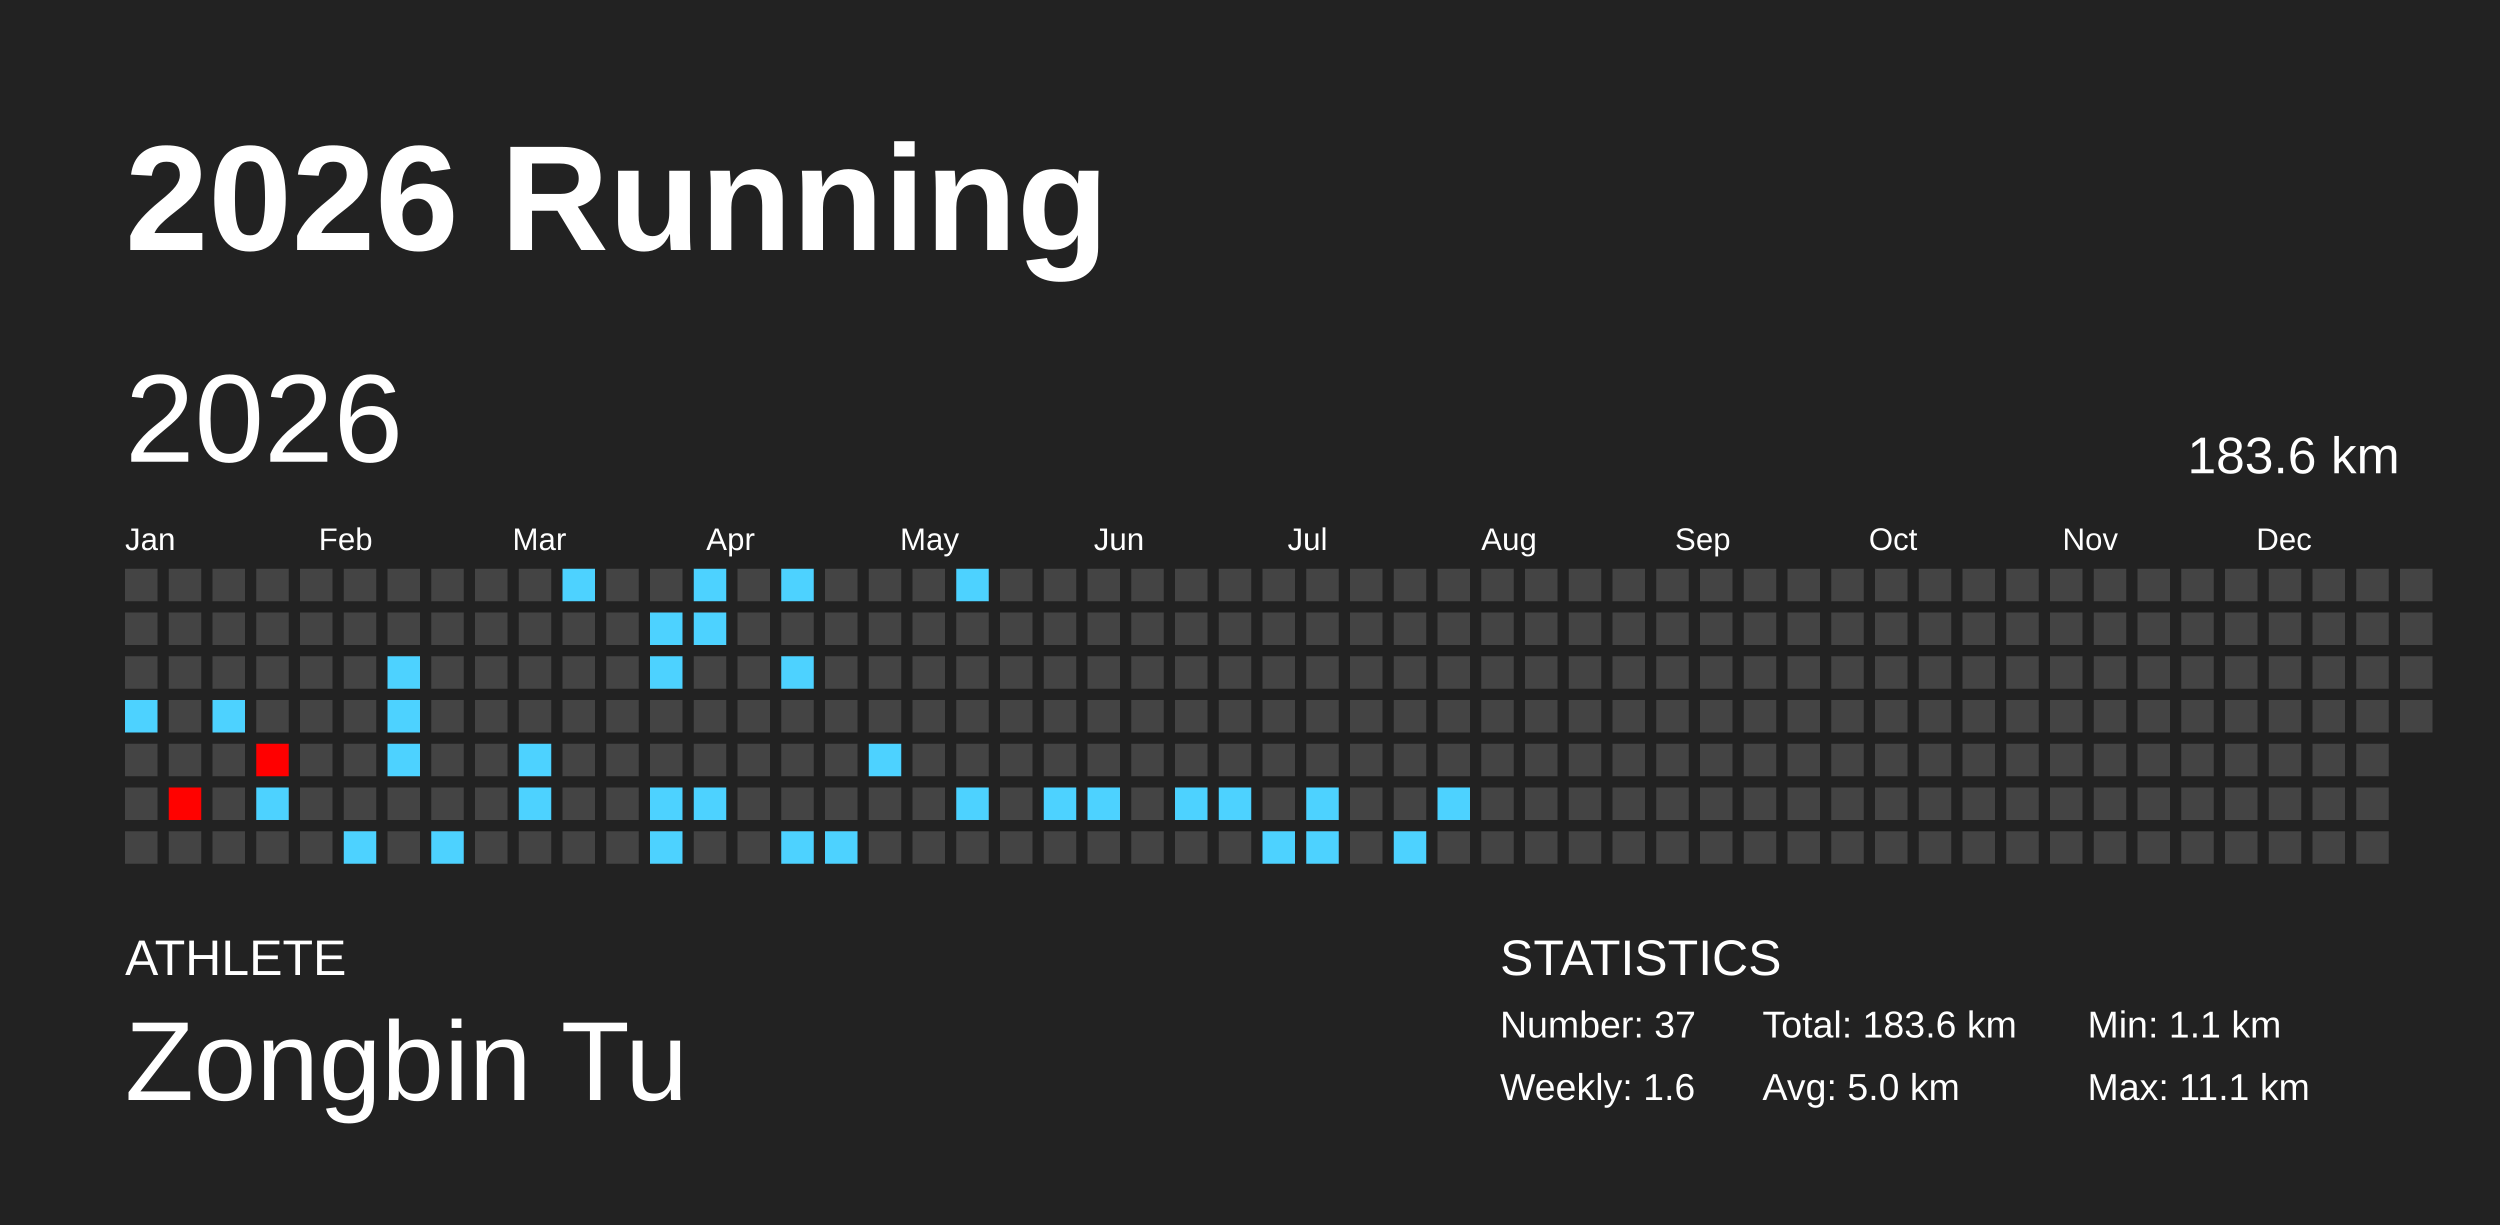
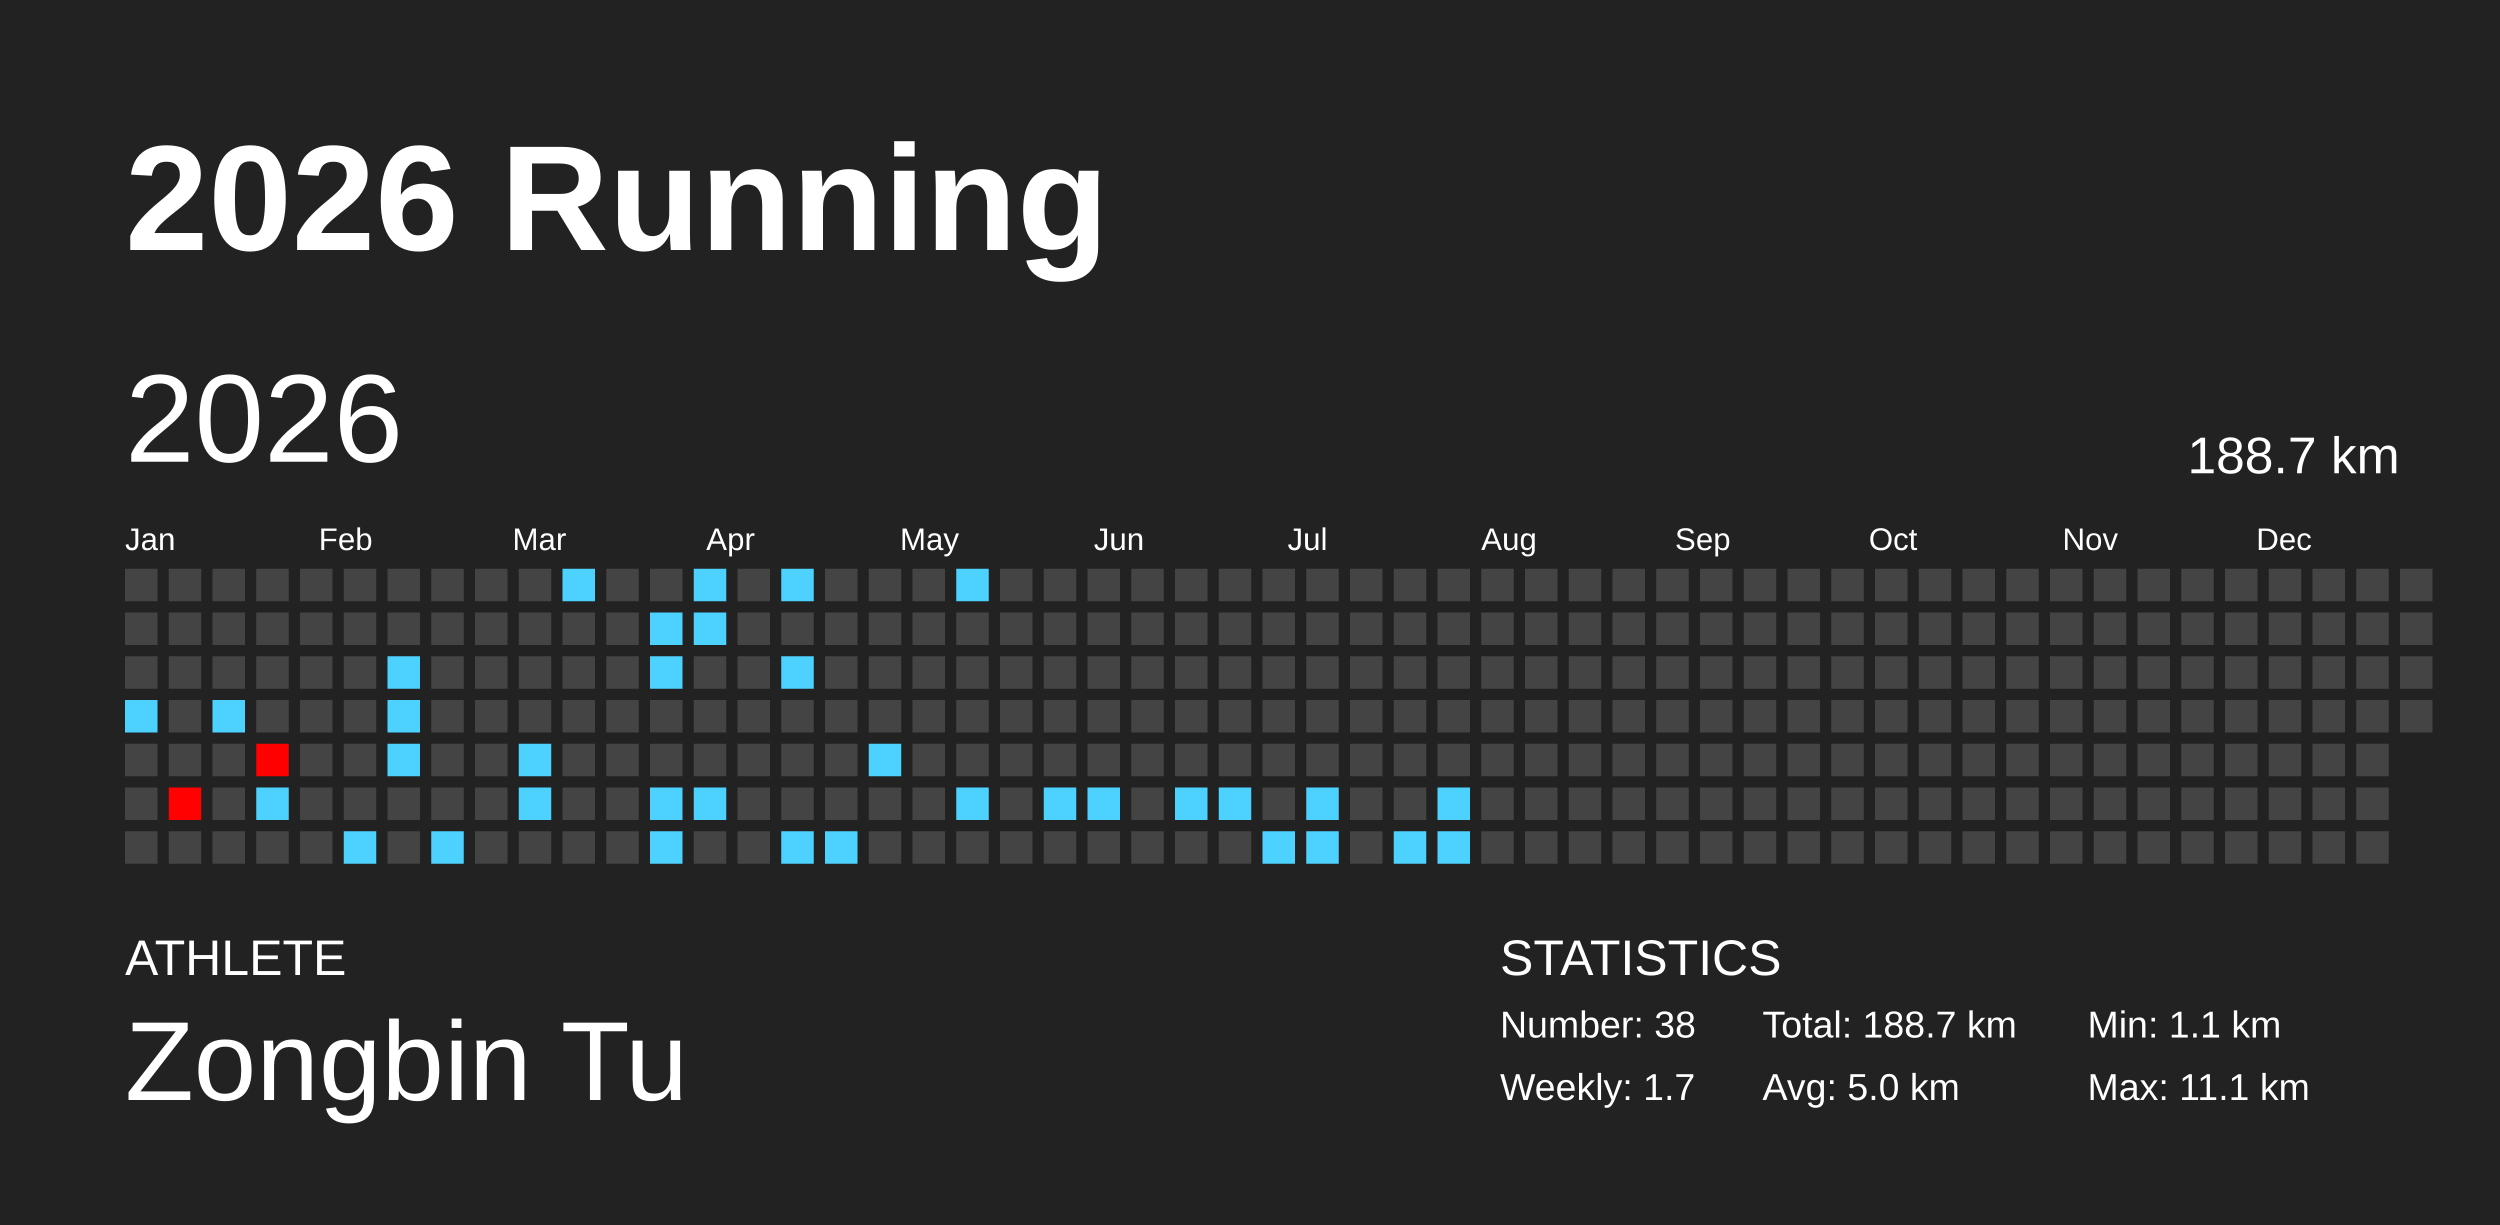
<svg xmlns="http://www.w3.org/2000/svg" baseProfile="full" height="98mm" version="1.1" viewBox="0,0,200,98" width="200mm">
  <defs />
  <rect fill="#222222" height="98" width="200" x="0" y="0" />
  <text fill="#FFFFFF" style="font-size:12px; font-family:Arial; font-weight:bold;" x="10" y="20">2026 Running</text>
  <text fill="#FFFFFF" style="font-size:4px; font-family:Arial" x="10" y="78">ATHLETE</text>
  <text fill="#FFFFFF" style="font-size:9px; font-family:Arial" x="10" y="88">Zongbin Tu</text>
  <text fill="#FFFFFF" style="font-size:4px; font-family:Arial" x="120" y="78">STATISTICS</text>
-   <text fill="#FFFFFF" style="font-size:3px; font-family:Arial" x="120" y="83">Number: 37</text>
-   <text fill="#FFFFFF" style="font-size:3px; font-family:Arial" x="120" y="88">Weekly: 1.6</text>
-   <text fill="#FFFFFF" style="font-size:3px; font-family:Arial" x="141" y="83">Total: 183.6 km</text>
+   <text fill="#FFFFFF" style="font-size:3px; font-family:Arial" x="120" y="83">Number: 38</text>
+   <text fill="#FFFFFF" style="font-size:3px; font-family:Arial" x="120" y="88">Weekly: 1.7</text>
+   <text fill="#FFFFFF" style="font-size:3px; font-family:Arial" x="141" y="83">Total: 188.7 km</text>
  <text fill="#FFFFFF" style="font-size:3px; font-family:Arial" x="141" y="88">Avg: 5.0 km</text>
  <text fill="#FFFFFF" style="font-size:3px; font-family:Arial" x="167" y="83">Min: 1.1 km</text>
  <text fill="#FFFFFF" style="font-size:3px; font-family:Arial" x="167" y="88">Max: 11.1 km</text>
  <text dominant-baseline="hanging" fill="#FFFFFF" style="font-size:10.0px; font-family:Arial;" x="10" y="30">2026</text>
-   <text dominant-baseline="hanging" fill="#FFFFFF" style="font-size:4.125px; font-family:Arial;" x="175" y="35">183.6 km</text>
+   <text dominant-baseline="hanging" fill="#FFFFFF" style="font-size:4.125px; font-family:Arial;" x="175" y="35">188.7 km</text>
  <text fill="#FFFFFF" style="font-size:2.5px; font-family:Arial" x="10.0" y="44">Jan</text>
  <text fill="#FFFFFF" style="font-size:2.5px; font-family:Arial" x="25.5" y="44">Feb</text>
  <text fill="#FFFFFF" style="font-size:2.5px; font-family:Arial" x="41.0" y="44">Mar</text>
  <text fill="#FFFFFF" style="font-size:2.5px; font-family:Arial" x="56.5" y="44">Apr</text>
  <text fill="#FFFFFF" style="font-size:2.5px; font-family:Arial" x="72.0" y="44">May</text>
  <text fill="#FFFFFF" style="font-size:2.5px; font-family:Arial" x="87.5" y="44">Jun</text>
  <text fill="#FFFFFF" style="font-size:2.5px; font-family:Arial" x="103.0" y="44">Jul</text>
  <text fill="#FFFFFF" style="font-size:2.5px; font-family:Arial" x="118.5" y="44">Aug</text>
  <text fill="#FFFFFF" style="font-size:2.5px; font-family:Arial" x="134.0" y="44">Sep</text>
  <text fill="#FFFFFF" style="font-size:2.5px; font-family:Arial" x="149.5" y="44">Oct</text>
  <text fill="#FFFFFF" style="font-size:2.5px; font-family:Arial" x="165.0" y="44">Nov</text>
  <text fill="#FFFFFF" style="font-size:2.5px; font-family:Arial" x="180.5" y="44">Dec</text>
  <rect fill="#444444" height="2.6" width="2.6" x="10.0" y="45.5" />
  <rect fill="#444444" height="2.6" width="2.6" x="10.0" y="49.0" />
  <rect fill="#444444" height="2.6" width="2.6" x="10.0" y="52.5" />
  <rect fill="#4dd2ff" height="2.6" width="2.6" x="10.0" y="56.0" />
  <rect fill="#444444" height="2.6" width="2.6" x="10.0" y="59.5" />
  <rect fill="#444444" height="2.6" width="2.6" x="10.0" y="63.0" />
  <rect fill="#444444" height="2.6" width="2.6" x="10.0" y="66.5" />
  <rect fill="#444444" height="2.6" width="2.6" x="13.5" y="45.5" />
  <rect fill="#444444" height="2.6" width="2.6" x="13.5" y="49.0" />
  <rect fill="#444444" height="2.6" width="2.6" x="13.5" y="52.5" />
  <rect fill="#444444" height="2.6" width="2.6" x="13.5" y="56.0" />
  <rect fill="#444444" height="2.6" width="2.6" x="13.5" y="59.5" />
  <rect fill="#ff0200" height="2.6" width="2.6" x="13.5" y="63.0" />
  <rect fill="#444444" height="2.6" width="2.6" x="13.5" y="66.5" />
  <rect fill="#444444" height="2.6" width="2.6" x="17.0" y="45.5" />
  <rect fill="#444444" height="2.6" width="2.6" x="17.0" y="49.0" />
  <rect fill="#444444" height="2.6" width="2.6" x="17.0" y="52.5" />
  <rect fill="#4dd2ff" height="2.6" width="2.6" x="17.0" y="56.0" />
  <rect fill="#444444" height="2.6" width="2.6" x="17.0" y="59.5" />
  <rect fill="#444444" height="2.6" width="2.6" x="17.0" y="63.0" />
  <rect fill="#444444" height="2.6" width="2.6" x="17.0" y="66.5" />
  <rect fill="#444444" height="2.6" width="2.6" x="20.5" y="45.5" />
  <rect fill="#444444" height="2.6" width="2.6" x="20.5" y="49.0" />
  <rect fill="#444444" height="2.6" width="2.6" x="20.5" y="52.5" />
  <rect fill="#444444" height="2.6" width="2.6" x="20.5" y="56.0" />
  <rect fill="#ff0000" height="2.6" width="2.6" x="20.5" y="59.5" />
  <rect fill="#4dd2ff" height="2.6" width="2.6" x="20.5" y="63.0" />
  <rect fill="#444444" height="2.6" width="2.6" x="20.5" y="66.5" />
  <rect fill="#444444" height="2.6" width="2.6" x="24.0" y="45.5" />
  <rect fill="#444444" height="2.6" width="2.6" x="24.0" y="49.0" />
  <rect fill="#444444" height="2.6" width="2.6" x="24.0" y="52.5" />
  <rect fill="#444444" height="2.6" width="2.6" x="24.0" y="56.0" />
  <rect fill="#444444" height="2.6" width="2.6" x="24.0" y="59.5" />
  <rect fill="#444444" height="2.6" width="2.6" x="24.0" y="63.0" />
  <rect fill="#444444" height="2.6" width="2.6" x="24.0" y="66.5" />
  <rect fill="#444444" height="2.6" width="2.6" x="27.5" y="45.5" />
  <rect fill="#444444" height="2.6" width="2.6" x="27.5" y="49.0" />
  <rect fill="#444444" height="2.6" width="2.6" x="27.5" y="52.5" />
  <rect fill="#444444" height="2.6" width="2.6" x="27.5" y="56.0" />
  <rect fill="#444444" height="2.6" width="2.6" x="27.5" y="59.5" />
  <rect fill="#444444" height="2.6" width="2.6" x="27.5" y="63.0" />
  <rect fill="#4dd2ff" height="2.6" width="2.6" x="27.5" y="66.5" />
  <rect fill="#444444" height="2.6" width="2.6" x="31.0" y="45.5" />
  <rect fill="#444444" height="2.6" width="2.6" x="31.0" y="49.0" />
  <rect fill="#4dd2ff" height="2.6" width="2.6" x="31.0" y="52.5" />
  <rect fill="#4dd2ff" height="2.6" width="2.6" x="31.0" y="56.0" />
  <rect fill="#4dd2ff" height="2.6" width="2.6" x="31.0" y="59.5" />
  <rect fill="#444444" height="2.6" width="2.6" x="31.0" y="63.0" />
  <rect fill="#444444" height="2.6" width="2.6" x="31.0" y="66.5" />
  <rect fill="#444444" height="2.6" width="2.6" x="34.5" y="45.5" />
  <rect fill="#444444" height="2.6" width="2.6" x="34.5" y="49.0" />
  <rect fill="#444444" height="2.6" width="2.6" x="34.5" y="52.5" />
  <rect fill="#444444" height="2.6" width="2.6" x="34.5" y="56.0" />
  <rect fill="#444444" height="2.6" width="2.6" x="34.5" y="59.5" />
  <rect fill="#444444" height="2.6" width="2.6" x="34.5" y="63.0" />
  <rect fill="#4dd2ff" height="2.6" width="2.6" x="34.5" y="66.5" />
  <rect fill="#444444" height="2.6" width="2.6" x="38.0" y="45.5" />
  <rect fill="#444444" height="2.6" width="2.6" x="38.0" y="49.0" />
  <rect fill="#444444" height="2.6" width="2.6" x="38.0" y="52.5" />
  <rect fill="#444444" height="2.6" width="2.6" x="38.0" y="56.0" />
  <rect fill="#444444" height="2.6" width="2.6" x="38.0" y="59.5" />
  <rect fill="#444444" height="2.6" width="2.6" x="38.0" y="63.0" />
  <rect fill="#444444" height="2.6" width="2.6" x="38.0" y="66.5" />
  <rect fill="#444444" height="2.6" width="2.6" x="41.5" y="45.5" />
  <rect fill="#444444" height="2.6" width="2.6" x="41.5" y="49.0" />
  <rect fill="#444444" height="2.6" width="2.6" x="41.5" y="52.5" />
  <rect fill="#444444" height="2.6" width="2.6" x="41.5" y="56.0" />
  <rect fill="#4dd2ff" height="2.6" width="2.6" x="41.5" y="59.5" />
  <rect fill="#4dd2ff" height="2.6" width="2.6" x="41.5" y="63.0" />
  <rect fill="#444444" height="2.6" width="2.6" x="41.5" y="66.5" />
  <rect fill="#4dd2ff" height="2.6" width="2.6" x="45.0" y="45.5" />
  <rect fill="#444444" height="2.6" width="2.6" x="45.0" y="49.0" />
  <rect fill="#444444" height="2.6" width="2.6" x="45.0" y="52.5" />
  <rect fill="#444444" height="2.6" width="2.6" x="45.0" y="56.0" />
  <rect fill="#444444" height="2.6" width="2.6" x="45.0" y="59.5" />
  <rect fill="#444444" height="2.6" width="2.6" x="45.0" y="63.0" />
  <rect fill="#444444" height="2.6" width="2.6" x="45.0" y="66.5" />
  <rect fill="#444444" height="2.6" width="2.6" x="48.5" y="45.5" />
  <rect fill="#444444" height="2.6" width="2.6" x="48.5" y="49.0" />
  <rect fill="#444444" height="2.6" width="2.6" x="48.5" y="52.5" />
  <rect fill="#444444" height="2.6" width="2.6" x="48.5" y="56.0" />
  <rect fill="#444444" height="2.6" width="2.6" x="48.5" y="59.5" />
  <rect fill="#444444" height="2.6" width="2.6" x="48.5" y="63.0" />
  <rect fill="#444444" height="2.6" width="2.6" x="48.5" y="66.5" />
  <rect fill="#444444" height="2.6" width="2.6" x="52.0" y="45.5" />
  <rect fill="#4dd2ff" height="2.6" width="2.6" x="52.0" y="49.0" />
  <rect fill="#4dd2ff" height="2.6" width="2.6" x="52.0" y="52.5" />
  <rect fill="#444444" height="2.6" width="2.6" x="52.0" y="56.0" />
  <rect fill="#444444" height="2.6" width="2.6" x="52.0" y="59.5" />
  <rect fill="#4dd2ff" height="2.6" width="2.6" x="52.0" y="63.0" />
  <rect fill="#4dd2ff" height="2.6" width="2.6" x="52.0" y="66.5" />
  <rect fill="#4dd2ff" height="2.6" width="2.6" x="55.5" y="45.5" />
  <rect fill="#4dd2ff" height="2.6" width="2.6" x="55.5" y="49.0" />
  <rect fill="#444444" height="2.6" width="2.6" x="55.5" y="52.5" />
  <rect fill="#444444" height="2.6" width="2.6" x="55.5" y="56.0" />
  <rect fill="#444444" height="2.6" width="2.6" x="55.5" y="59.5" />
  <rect fill="#4dd2ff" height="2.6" width="2.6" x="55.5" y="63.0" />
  <rect fill="#444444" height="2.6" width="2.6" x="55.5" y="66.5" />
  <rect fill="#444444" height="2.6" width="2.6" x="59.0" y="45.5" />
  <rect fill="#444444" height="2.6" width="2.6" x="59.0" y="49.0" />
  <rect fill="#444444" height="2.6" width="2.6" x="59.0" y="52.5" />
  <rect fill="#444444" height="2.6" width="2.6" x="59.0" y="56.0" />
  <rect fill="#444444" height="2.6" width="2.6" x="59.0" y="59.5" />
  <rect fill="#444444" height="2.6" width="2.6" x="59.0" y="63.0" />
  <rect fill="#444444" height="2.6" width="2.6" x="59.0" y="66.5" />
  <rect fill="#4dd2ff" height="2.6" width="2.6" x="62.5" y="45.5" />
  <rect fill="#444444" height="2.6" width="2.6" x="62.5" y="49.0" />
  <rect fill="#4dd2ff" height="2.6" width="2.6" x="62.5" y="52.5" />
  <rect fill="#444444" height="2.6" width="2.6" x="62.5" y="56.0" />
  <rect fill="#444444" height="2.6" width="2.6" x="62.5" y="59.5" />
  <rect fill="#444444" height="2.6" width="2.6" x="62.5" y="63.0" />
  <rect fill="#4dd2ff" height="2.6" width="2.6" x="62.5" y="66.5" />
  <rect fill="#444444" height="2.6" width="2.6" x="66.0" y="45.5" />
  <rect fill="#444444" height="2.6" width="2.6" x="66.0" y="49.0" />
  <rect fill="#444444" height="2.6" width="2.6" x="66.0" y="52.5" />
  <rect fill="#444444" height="2.6" width="2.6" x="66.0" y="56.0" />
  <rect fill="#444444" height="2.6" width="2.6" x="66.0" y="59.5" />
  <rect fill="#444444" height="2.6" width="2.6" x="66.0" y="63.0" />
  <rect fill="#4dd2ff" height="2.6" width="2.6" x="66.0" y="66.5" />
  <rect fill="#444444" height="2.6" width="2.6" x="69.5" y="45.5" />
  <rect fill="#444444" height="2.6" width="2.6" x="69.5" y="49.0" />
  <rect fill="#444444" height="2.6" width="2.6" x="69.5" y="52.5" />
  <rect fill="#444444" height="2.6" width="2.6" x="69.5" y="56.0" />
  <rect fill="#4dd2ff" height="2.6" width="2.6" x="69.5" y="59.5" />
  <rect fill="#444444" height="2.6" width="2.6" x="69.5" y="63.0" />
  <rect fill="#444444" height="2.6" width="2.6" x="69.5" y="66.5" />
  <rect fill="#444444" height="2.6" width="2.6" x="73.0" y="45.5" />
  <rect fill="#444444" height="2.6" width="2.6" x="73.0" y="49.0" />
  <rect fill="#444444" height="2.6" width="2.6" x="73.0" y="52.5" />
  <rect fill="#444444" height="2.6" width="2.6" x="73.0" y="56.0" />
  <rect fill="#444444" height="2.6" width="2.6" x="73.0" y="59.5" />
  <rect fill="#444444" height="2.6" width="2.6" x="73.0" y="63.0" />
  <rect fill="#444444" height="2.6" width="2.6" x="73.0" y="66.5" />
  <rect fill="#4dd2ff" height="2.6" width="2.6" x="76.5" y="45.5" />
  <rect fill="#444444" height="2.6" width="2.6" x="76.5" y="49.0" />
  <rect fill="#444444" height="2.6" width="2.6" x="76.5" y="52.5" />
  <rect fill="#444444" height="2.6" width="2.6" x="76.5" y="56.0" />
  <rect fill="#444444" height="2.6" width="2.6" x="76.5" y="59.5" />
  <rect fill="#4dd2ff" height="2.6" width="2.6" x="76.5" y="63.0" />
  <rect fill="#444444" height="2.6" width="2.6" x="76.5" y="66.5" />
  <rect fill="#444444" height="2.6" width="2.6" x="80.0" y="45.5" />
  <rect fill="#444444" height="2.6" width="2.6" x="80.0" y="49.0" />
  <rect fill="#444444" height="2.6" width="2.6" x="80.0" y="52.5" />
  <rect fill="#444444" height="2.6" width="2.6" x="80.0" y="56.0" />
  <rect fill="#444444" height="2.6" width="2.6" x="80.0" y="59.5" />
  <rect fill="#444444" height="2.6" width="2.6" x="80.0" y="63.0" />
  <rect fill="#444444" height="2.6" width="2.6" x="80.0" y="66.5" />
  <rect fill="#444444" height="2.6" width="2.6" x="83.5" y="45.5" />
  <rect fill="#444444" height="2.6" width="2.6" x="83.5" y="49.0" />
  <rect fill="#444444" height="2.6" width="2.6" x="83.5" y="52.5" />
  <rect fill="#444444" height="2.6" width="2.6" x="83.5" y="56.0" />
  <rect fill="#444444" height="2.6" width="2.6" x="83.5" y="59.5" />
  <rect fill="#4dd2ff" height="2.6" width="2.6" x="83.5" y="63.0" />
  <rect fill="#444444" height="2.6" width="2.6" x="83.5" y="66.5" />
  <rect fill="#444444" height="2.6" width="2.6" x="87.0" y="45.5" />
  <rect fill="#444444" height="2.6" width="2.6" x="87.0" y="49.0" />
  <rect fill="#444444" height="2.6" width="2.6" x="87.0" y="52.5" />
  <rect fill="#444444" height="2.6" width="2.6" x="87.0" y="56.0" />
  <rect fill="#444444" height="2.6" width="2.6" x="87.0" y="59.5" />
  <rect fill="#4dd2ff" height="2.6" width="2.6" x="87.0" y="63.0" />
  <rect fill="#444444" height="2.6" width="2.6" x="87.0" y="66.5" />
  <rect fill="#444444" height="2.6" width="2.6" x="90.5" y="45.5" />
  <rect fill="#444444" height="2.6" width="2.6" x="90.5" y="49.0" />
  <rect fill="#444444" height="2.6" width="2.6" x="90.5" y="52.5" />
  <rect fill="#444444" height="2.6" width="2.6" x="90.5" y="56.0" />
  <rect fill="#444444" height="2.6" width="2.6" x="90.5" y="59.5" />
  <rect fill="#444444" height="2.6" width="2.6" x="90.5" y="63.0" />
  <rect fill="#444444" height="2.6" width="2.6" x="90.5" y="66.5" />
  <rect fill="#444444" height="2.6" width="2.6" x="94.0" y="45.5" />
  <rect fill="#444444" height="2.6" width="2.6" x="94.0" y="49.0" />
  <rect fill="#444444" height="2.6" width="2.6" x="94.0" y="52.5" />
  <rect fill="#444444" height="2.6" width="2.6" x="94.0" y="56.0" />
  <rect fill="#444444" height="2.6" width="2.6" x="94.0" y="59.5" />
  <rect fill="#4dd2ff" height="2.6" width="2.6" x="94.0" y="63.0" />
  <rect fill="#444444" height="2.6" width="2.6" x="94.0" y="66.5" />
  <rect fill="#444444" height="2.6" width="2.6" x="97.5" y="45.5" />
  <rect fill="#444444" height="2.6" width="2.6" x="97.5" y="49.0" />
  <rect fill="#444444" height="2.6" width="2.6" x="97.5" y="52.5" />
  <rect fill="#444444" height="2.6" width="2.6" x="97.5" y="56.0" />
  <rect fill="#444444" height="2.6" width="2.6" x="97.5" y="59.5" />
  <rect fill="#4dd2ff" height="2.6" width="2.6" x="97.5" y="63.0" />
  <rect fill="#444444" height="2.6" width="2.6" x="97.5" y="66.5" />
  <rect fill="#444444" height="2.6" width="2.6" x="101.0" y="45.5" />
  <rect fill="#444444" height="2.6" width="2.6" x="101.0" y="49.0" />
  <rect fill="#444444" height="2.6" width="2.6" x="101.0" y="52.5" />
  <rect fill="#444444" height="2.6" width="2.6" x="101.0" y="56.0" />
  <rect fill="#444444" height="2.6" width="2.6" x="101.0" y="59.5" />
  <rect fill="#444444" height="2.6" width="2.6" x="101.0" y="63.0" />
  <rect fill="#4dd2ff" height="2.6" width="2.6" x="101.0" y="66.5" />
  <rect fill="#444444" height="2.6" width="2.6" x="104.5" y="45.5" />
  <rect fill="#444444" height="2.6" width="2.6" x="104.5" y="49.0" />
  <rect fill="#444444" height="2.6" width="2.6" x="104.5" y="52.5" />
  <rect fill="#444444" height="2.6" width="2.6" x="104.5" y="56.0" />
  <rect fill="#444444" height="2.6" width="2.6" x="104.5" y="59.5" />
  <rect fill="#4dd2ff" height="2.6" width="2.6" x="104.5" y="63.0" />
  <rect fill="#4dd2ff" height="2.6" width="2.6" x="104.5" y="66.5" />
  <rect fill="#444444" height="2.6" width="2.6" x="108.0" y="45.5" />
  <rect fill="#444444" height="2.6" width="2.6" x="108.0" y="49.0" />
  <rect fill="#444444" height="2.6" width="2.6" x="108.0" y="52.5" />
  <rect fill="#444444" height="2.6" width="2.6" x="108.0" y="56.0" />
  <rect fill="#444444" height="2.6" width="2.6" x="108.0" y="59.5" />
  <rect fill="#444444" height="2.6" width="2.6" x="108.0" y="63.0" />
  <rect fill="#444444" height="2.6" width="2.6" x="108.0" y="66.5" />
  <rect fill="#444444" height="2.6" width="2.6" x="111.5" y="45.5" />
  <rect fill="#444444" height="2.6" width="2.6" x="111.5" y="49.0" />
  <rect fill="#444444" height="2.6" width="2.6" x="111.5" y="52.5" />
  <rect fill="#444444" height="2.6" width="2.6" x="111.5" y="56.0" />
  <rect fill="#444444" height="2.6" width="2.6" x="111.5" y="59.5" />
  <rect fill="#444444" height="2.6" width="2.6" x="111.5" y="63.0" />
  <rect fill="#4dd2ff" height="2.6" width="2.6" x="111.5" y="66.5" />
  <rect fill="#444444" height="2.6" width="2.6" x="115.0" y="45.5" />
  <rect fill="#444444" height="2.6" width="2.6" x="115.0" y="49.0" />
  <rect fill="#444444" height="2.6" width="2.6" x="115.0" y="52.5" />
  <rect fill="#444444" height="2.6" width="2.6" x="115.0" y="56.0" />
  <rect fill="#444444" height="2.6" width="2.6" x="115.0" y="59.5" />
  <rect fill="#4dd2ff" height="2.6" width="2.6" x="115.0" y="63.0" />
-   <rect fill="#444444" height="2.6" width="2.6" x="115.0" y="66.5" />
+   <rect fill="#4dd2ff" height="2.6" width="2.6" x="115.0" y="66.5" />
  <rect fill="#444444" height="2.6" width="2.6" x="118.5" y="45.5" />
  <rect fill="#444444" height="2.6" width="2.6" x="118.5" y="49.0" />
  <rect fill="#444444" height="2.6" width="2.6" x="118.5" y="52.5" />
  <rect fill="#444444" height="2.6" width="2.6" x="118.5" y="56.0" />
  <rect fill="#444444" height="2.6" width="2.6" x="118.5" y="59.5" />
  <rect fill="#444444" height="2.6" width="2.6" x="118.5" y="63.0" />
  <rect fill="#444444" height="2.6" width="2.6" x="118.5" y="66.5" />
  <rect fill="#444444" height="2.6" width="2.6" x="122.0" y="45.5" />
  <rect fill="#444444" height="2.6" width="2.6" x="122.0" y="49.0" />
  <rect fill="#444444" height="2.6" width="2.6" x="122.0" y="52.5" />
  <rect fill="#444444" height="2.6" width="2.6" x="122.0" y="56.0" />
  <rect fill="#444444" height="2.6" width="2.6" x="122.0" y="59.5" />
  <rect fill="#444444" height="2.6" width="2.6" x="122.0" y="63.0" />
  <rect fill="#444444" height="2.6" width="2.6" x="122.0" y="66.5" />
  <rect fill="#444444" height="2.6" width="2.6" x="125.5" y="45.5" />
  <rect fill="#444444" height="2.6" width="2.6" x="125.5" y="49.0" />
  <rect fill="#444444" height="2.6" width="2.6" x="125.5" y="52.5" />
  <rect fill="#444444" height="2.6" width="2.6" x="125.5" y="56.0" />
  <rect fill="#444444" height="2.6" width="2.6" x="125.5" y="59.5" />
  <rect fill="#444444" height="2.6" width="2.6" x="125.5" y="63.0" />
  <rect fill="#444444" height="2.6" width="2.6" x="125.5" y="66.5" />
  <rect fill="#444444" height="2.6" width="2.6" x="129.0" y="45.5" />
  <rect fill="#444444" height="2.6" width="2.6" x="129.0" y="49.0" />
  <rect fill="#444444" height="2.6" width="2.6" x="129.0" y="52.5" />
  <rect fill="#444444" height="2.6" width="2.6" x="129.0" y="56.0" />
  <rect fill="#444444" height="2.6" width="2.6" x="129.0" y="59.5" />
  <rect fill="#444444" height="2.6" width="2.6" x="129.0" y="63.0" />
  <rect fill="#444444" height="2.6" width="2.6" x="129.0" y="66.5" />
  <rect fill="#444444" height="2.6" width="2.6" x="132.5" y="45.5" />
  <rect fill="#444444" height="2.6" width="2.6" x="132.5" y="49.0" />
  <rect fill="#444444" height="2.6" width="2.6" x="132.5" y="52.5" />
  <rect fill="#444444" height="2.6" width="2.6" x="132.5" y="56.0" />
  <rect fill="#444444" height="2.6" width="2.6" x="132.5" y="59.5" />
  <rect fill="#444444" height="2.6" width="2.6" x="132.5" y="63.0" />
  <rect fill="#444444" height="2.6" width="2.6" x="132.5" y="66.5" />
  <rect fill="#444444" height="2.6" width="2.6" x="136.0" y="45.5" />
  <rect fill="#444444" height="2.6" width="2.6" x="136.0" y="49.0" />
  <rect fill="#444444" height="2.6" width="2.6" x="136.0" y="52.5" />
  <rect fill="#444444" height="2.6" width="2.6" x="136.0" y="56.0" />
  <rect fill="#444444" height="2.6" width="2.6" x="136.0" y="59.5" />
  <rect fill="#444444" height="2.6" width="2.6" x="136.0" y="63.0" />
  <rect fill="#444444" height="2.6" width="2.6" x="136.0" y="66.5" />
  <rect fill="#444444" height="2.6" width="2.6" x="139.5" y="45.5" />
  <rect fill="#444444" height="2.6" width="2.6" x="139.5" y="49.0" />
  <rect fill="#444444" height="2.6" width="2.6" x="139.5" y="52.5" />
  <rect fill="#444444" height="2.6" width="2.6" x="139.5" y="56.0" />
  <rect fill="#444444" height="2.6" width="2.6" x="139.5" y="59.5" />
  <rect fill="#444444" height="2.6" width="2.6" x="139.5" y="63.0" />
  <rect fill="#444444" height="2.6" width="2.6" x="139.5" y="66.5" />
  <rect fill="#444444" height="2.6" width="2.6" x="143.0" y="45.5" />
  <rect fill="#444444" height="2.6" width="2.6" x="143.0" y="49.0" />
  <rect fill="#444444" height="2.6" width="2.6" x="143.0" y="52.5" />
  <rect fill="#444444" height="2.6" width="2.6" x="143.0" y="56.0" />
  <rect fill="#444444" height="2.6" width="2.6" x="143.0" y="59.5" />
  <rect fill="#444444" height="2.6" width="2.6" x="143.0" y="63.0" />
  <rect fill="#444444" height="2.6" width="2.6" x="143.0" y="66.5" />
  <rect fill="#444444" height="2.6" width="2.6" x="146.5" y="45.5" />
  <rect fill="#444444" height="2.6" width="2.6" x="146.5" y="49.0" />
  <rect fill="#444444" height="2.6" width="2.6" x="146.5" y="52.5" />
  <rect fill="#444444" height="2.6" width="2.6" x="146.5" y="56.0" />
  <rect fill="#444444" height="2.6" width="2.6" x="146.5" y="59.5" />
  <rect fill="#444444" height="2.6" width="2.6" x="146.5" y="63.0" />
  <rect fill="#444444" height="2.6" width="2.6" x="146.5" y="66.5" />
  <rect fill="#444444" height="2.6" width="2.6" x="150.0" y="45.5" />
  <rect fill="#444444" height="2.6" width="2.6" x="150.0" y="49.0" />
  <rect fill="#444444" height="2.6" width="2.6" x="150.0" y="52.5" />
  <rect fill="#444444" height="2.6" width="2.6" x="150.0" y="56.0" />
  <rect fill="#444444" height="2.6" width="2.6" x="150.0" y="59.5" />
  <rect fill="#444444" height="2.6" width="2.6" x="150.0" y="63.0" />
  <rect fill="#444444" height="2.6" width="2.6" x="150.0" y="66.5" />
  <rect fill="#444444" height="2.6" width="2.6" x="153.5" y="45.5" />
  <rect fill="#444444" height="2.6" width="2.6" x="153.5" y="49.0" />
  <rect fill="#444444" height="2.6" width="2.6" x="153.5" y="52.5" />
  <rect fill="#444444" height="2.6" width="2.6" x="153.5" y="56.0" />
  <rect fill="#444444" height="2.6" width="2.6" x="153.5" y="59.5" />
  <rect fill="#444444" height="2.6" width="2.6" x="153.5" y="63.0" />
  <rect fill="#444444" height="2.6" width="2.6" x="153.5" y="66.5" />
  <rect fill="#444444" height="2.6" width="2.6" x="157.0" y="45.5" />
  <rect fill="#444444" height="2.6" width="2.6" x="157.0" y="49.0" />
  <rect fill="#444444" height="2.6" width="2.6" x="157.0" y="52.5" />
  <rect fill="#444444" height="2.6" width="2.6" x="157.0" y="56.0" />
  <rect fill="#444444" height="2.6" width="2.6" x="157.0" y="59.5" />
  <rect fill="#444444" height="2.6" width="2.6" x="157.0" y="63.0" />
  <rect fill="#444444" height="2.6" width="2.6" x="157.0" y="66.5" />
  <rect fill="#444444" height="2.6" width="2.6" x="160.5" y="45.5" />
  <rect fill="#444444" height="2.6" width="2.6" x="160.5" y="49.0" />
  <rect fill="#444444" height="2.6" width="2.6" x="160.5" y="52.5" />
  <rect fill="#444444" height="2.6" width="2.6" x="160.5" y="56.0" />
  <rect fill="#444444" height="2.6" width="2.6" x="160.5" y="59.5" />
  <rect fill="#444444" height="2.6" width="2.6" x="160.5" y="63.0" />
  <rect fill="#444444" height="2.6" width="2.6" x="160.5" y="66.5" />
  <rect fill="#444444" height="2.6" width="2.6" x="164.0" y="45.5" />
  <rect fill="#444444" height="2.6" width="2.6" x="164.0" y="49.0" />
  <rect fill="#444444" height="2.6" width="2.6" x="164.0" y="52.5" />
  <rect fill="#444444" height="2.6" width="2.6" x="164.0" y="56.0" />
  <rect fill="#444444" height="2.6" width="2.6" x="164.0" y="59.5" />
  <rect fill="#444444" height="2.6" width="2.6" x="164.0" y="63.0" />
  <rect fill="#444444" height="2.6" width="2.6" x="164.0" y="66.5" />
  <rect fill="#444444" height="2.6" width="2.6" x="167.5" y="45.5" />
  <rect fill="#444444" height="2.6" width="2.6" x="167.5" y="49.0" />
  <rect fill="#444444" height="2.6" width="2.6" x="167.5" y="52.5" />
  <rect fill="#444444" height="2.6" width="2.6" x="167.5" y="56.0" />
  <rect fill="#444444" height="2.6" width="2.6" x="167.5" y="59.5" />
  <rect fill="#444444" height="2.6" width="2.6" x="167.5" y="63.0" />
  <rect fill="#444444" height="2.6" width="2.6" x="167.5" y="66.5" />
  <rect fill="#444444" height="2.6" width="2.6" x="171.0" y="45.5" />
  <rect fill="#444444" height="2.6" width="2.6" x="171.0" y="49.0" />
  <rect fill="#444444" height="2.6" width="2.6" x="171.0" y="52.5" />
  <rect fill="#444444" height="2.6" width="2.6" x="171.0" y="56.0" />
  <rect fill="#444444" height="2.6" width="2.6" x="171.0" y="59.5" />
  <rect fill="#444444" height="2.6" width="2.6" x="171.0" y="63.0" />
  <rect fill="#444444" height="2.6" width="2.6" x="171.0" y="66.5" />
  <rect fill="#444444" height="2.6" width="2.6" x="174.5" y="45.5" />
  <rect fill="#444444" height="2.6" width="2.6" x="174.5" y="49.0" />
  <rect fill="#444444" height="2.6" width="2.6" x="174.5" y="52.5" />
  <rect fill="#444444" height="2.6" width="2.6" x="174.5" y="56.0" />
  <rect fill="#444444" height="2.6" width="2.6" x="174.5" y="59.5" />
  <rect fill="#444444" height="2.6" width="2.6" x="174.5" y="63.0" />
  <rect fill="#444444" height="2.6" width="2.6" x="174.5" y="66.5" />
  <rect fill="#444444" height="2.6" width="2.6" x="178.0" y="45.5" />
  <rect fill="#444444" height="2.6" width="2.6" x="178.0" y="49.0" />
  <rect fill="#444444" height="2.6" width="2.6" x="178.0" y="52.5" />
  <rect fill="#444444" height="2.6" width="2.6" x="178.0" y="56.0" />
  <rect fill="#444444" height="2.6" width="2.6" x="178.0" y="59.5" />
  <rect fill="#444444" height="2.6" width="2.6" x="178.0" y="63.0" />
  <rect fill="#444444" height="2.6" width="2.6" x="178.0" y="66.5" />
  <rect fill="#444444" height="2.6" width="2.6" x="181.5" y="45.5" />
  <rect fill="#444444" height="2.6" width="2.6" x="181.5" y="49.0" />
  <rect fill="#444444" height="2.6" width="2.6" x="181.5" y="52.5" />
  <rect fill="#444444" height="2.6" width="2.6" x="181.5" y="56.0" />
  <rect fill="#444444" height="2.6" width="2.6" x="181.5" y="59.5" />
  <rect fill="#444444" height="2.6" width="2.6" x="181.5" y="63.0" />
  <rect fill="#444444" height="2.6" width="2.6" x="181.5" y="66.5" />
  <rect fill="#444444" height="2.6" width="2.6" x="185.0" y="45.5" />
  <rect fill="#444444" height="2.6" width="2.6" x="185.0" y="49.0" />
  <rect fill="#444444" height="2.6" width="2.6" x="185.0" y="52.5" />
  <rect fill="#444444" height="2.6" width="2.6" x="185.0" y="56.0" />
  <rect fill="#444444" height="2.6" width="2.6" x="185.0" y="59.5" />
  <rect fill="#444444" height="2.6" width="2.6" x="185.0" y="63.0" />
  <rect fill="#444444" height="2.6" width="2.6" x="185.0" y="66.5" />
  <rect fill="#444444" height="2.6" width="2.6" x="188.5" y="45.5" />
  <rect fill="#444444" height="2.6" width="2.6" x="188.5" y="49.0" />
  <rect fill="#444444" height="2.6" width="2.6" x="188.5" y="52.5" />
  <rect fill="#444444" height="2.6" width="2.6" x="188.5" y="56.0" />
  <rect fill="#444444" height="2.6" width="2.6" x="188.5" y="59.5" />
  <rect fill="#444444" height="2.6" width="2.6" x="188.5" y="63.0" />
  <rect fill="#444444" height="2.6" width="2.6" x="188.5" y="66.5" />
  <rect fill="#444444" height="2.6" width="2.6" x="192.0" y="45.5" />
  <rect fill="#444444" height="2.6" width="2.6" x="192.0" y="49.0" />
  <rect fill="#444444" height="2.6" width="2.6" x="192.0" y="52.5" />
  <rect fill="#444444" height="2.6" width="2.6" x="192.0" y="56.0" />
</svg>
